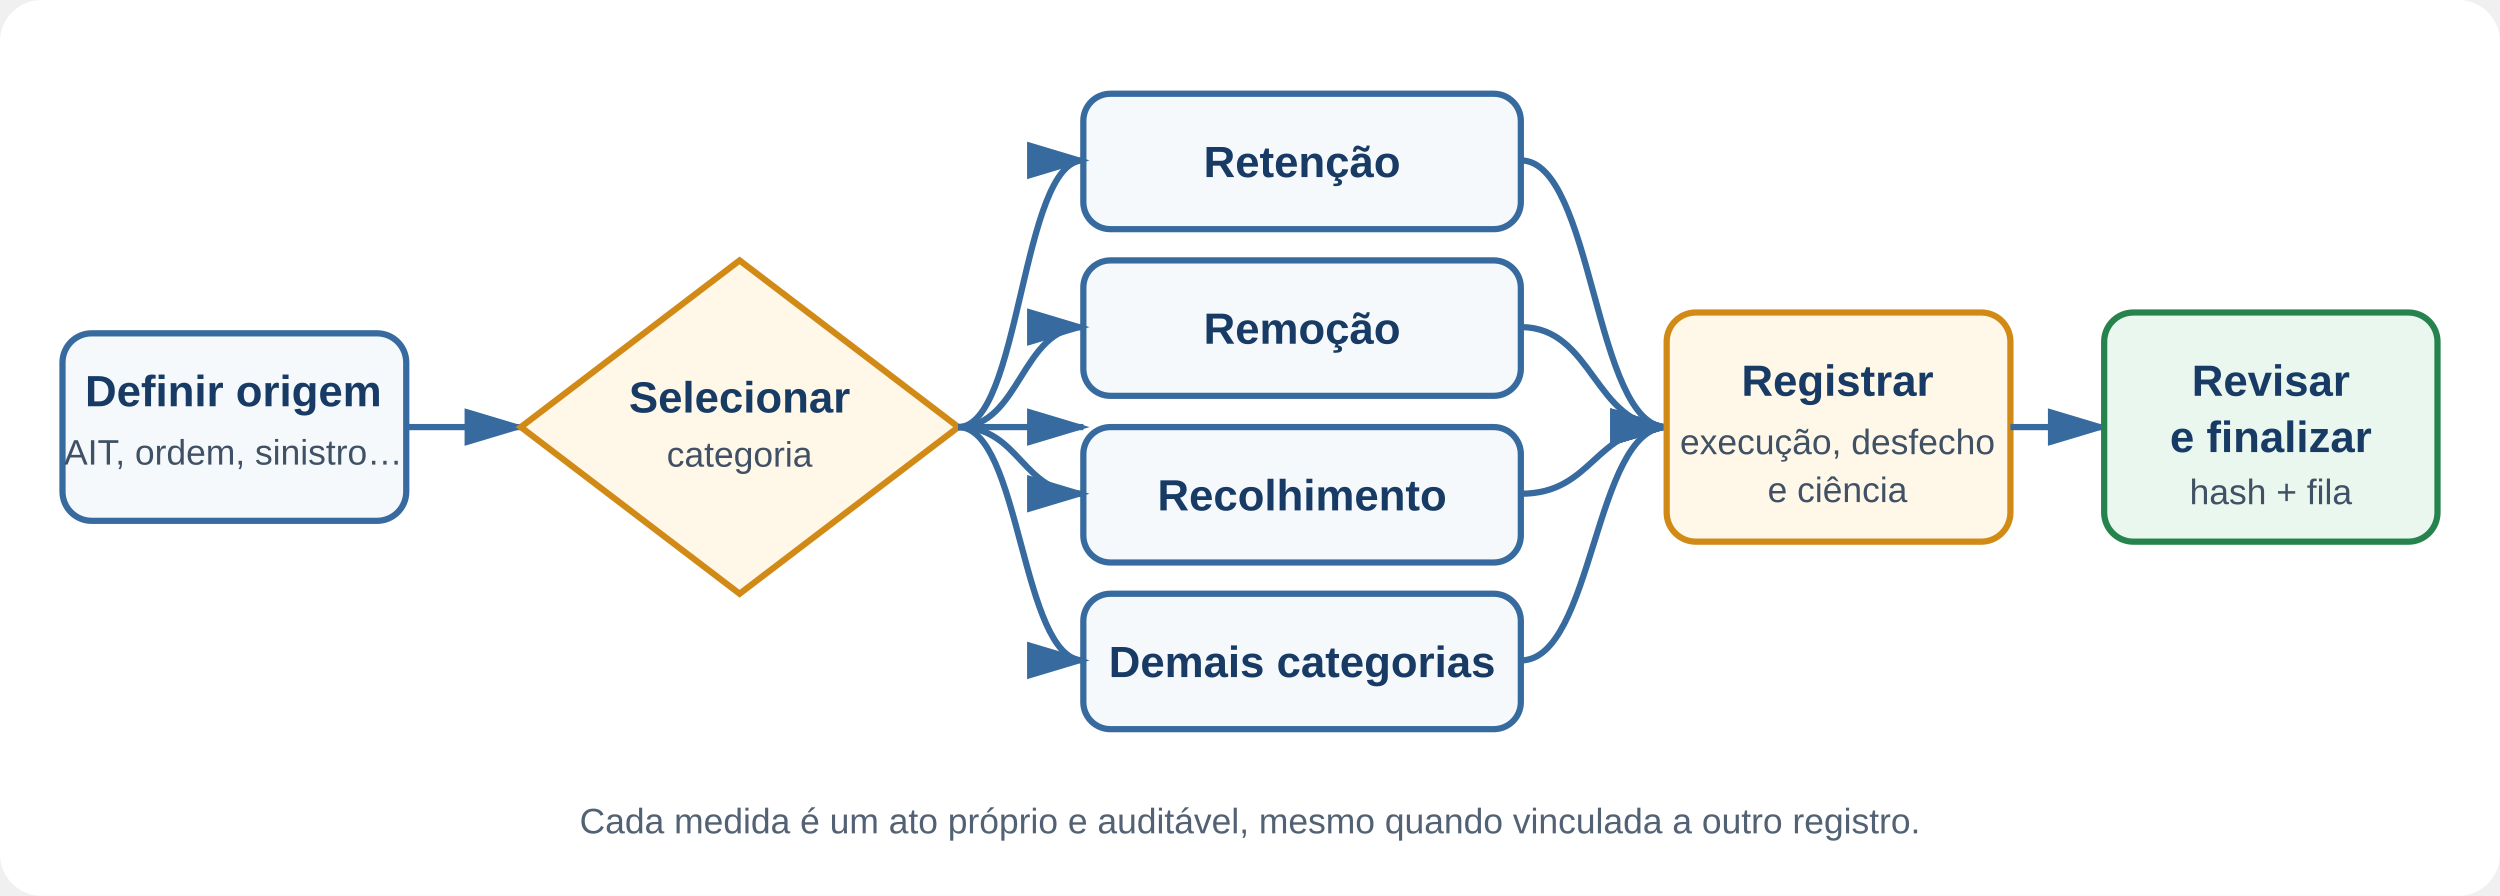
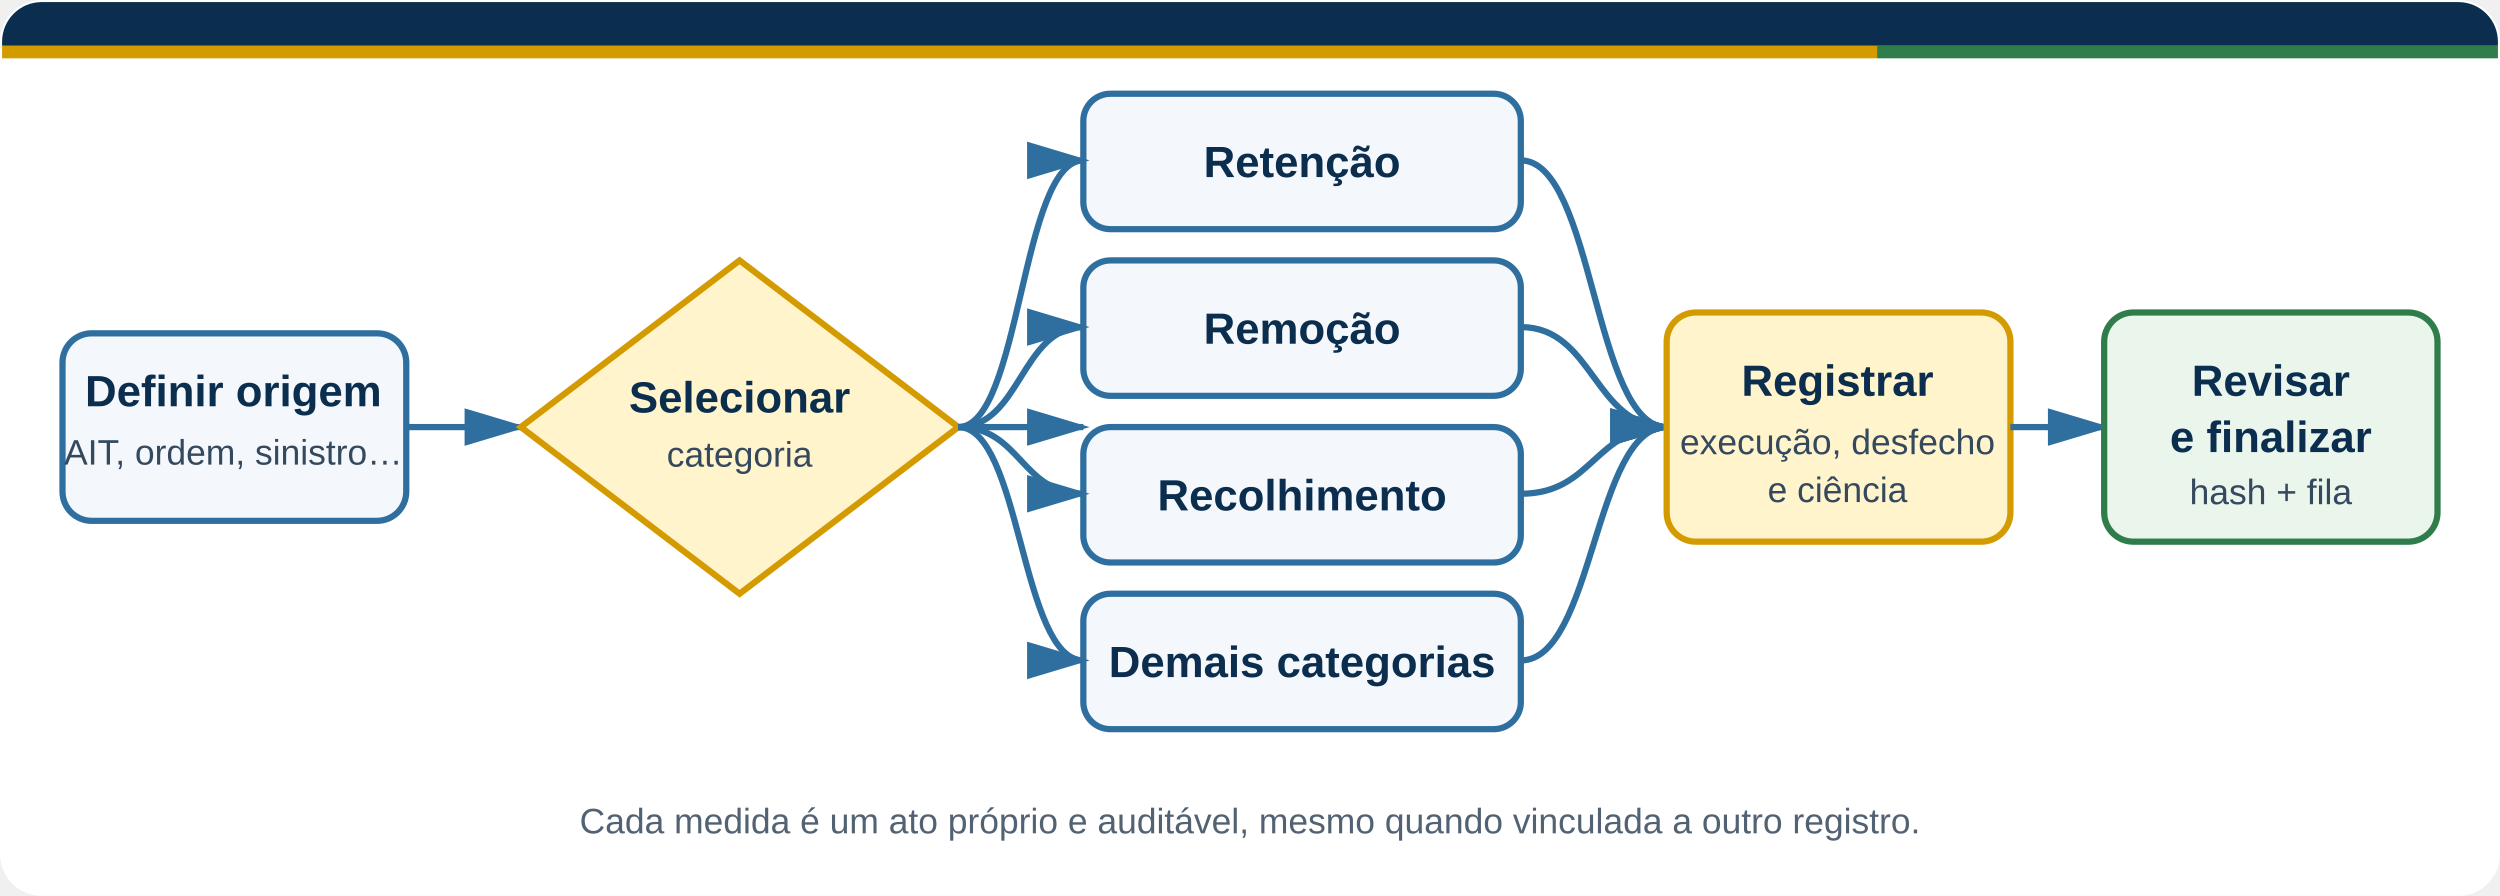
<svg xmlns="http://www.w3.org/2000/svg" viewBox="0 0 1200 430" role="img" aria-labelledby="title desc">
  <defs>
    <marker id="a" markerWidth="10" markerHeight="10" refX="9" refY="3" orient="auto">
-       <path d="M0 0 10 3 0 6Z" fill="#376a9e" />
+       <path d="M0 0 10 3 0 6Z" fill="#2f6f9f" />
    </marker>
-     <style>.b{fill:#f6f9fc;stroke:#376a9e;stroke-width:3}.c{fill:#fff8e8;stroke:#d18a16;stroke-width:3}.d{fill:#eaf7ef;stroke:#27834d;stroke-width:3}.l{stroke:#376a9e;stroke-width:3;fill:none;marker-end:url(#a)}.t{font:600 21px Arial;fill:#173b64;text-anchor:middle}.s{font:17px Arial;fill:#405166;text-anchor:middle}.n{font:17px Arial;fill:#526174;text-anchor:middle}</style>
+     <style>.b{fill:#f4f8fc;stroke:#2f6f9f;stroke-width:3}.c{fill:#fff4cc;stroke:#d49b00;stroke-width:3}.d{fill:#eaf5ec;stroke:#2f7d4a;stroke-width:3}.l{stroke:#2f6f9f;stroke-width:3;fill:none;marker-end:url(#a)}.t{font:600 21px Calibri,Arial,sans-serif;fill:#0b2e4f;text-anchor:middle}.s{font:17px Calibri,Arial,sans-serif;fill:#34495e;text-anchor:middle}.n{font:17px Calibri,Arial,sans-serif;fill:#536273;text-anchor:middle}</style>
  </defs>
  <rect width="1200" height="430" rx="20" fill="#fff" />
+   <path d="M20 1h1160a19 19 0 0 1 19 19v2H1v-2A19 19 0 0 1 20 1Z" fill="#0b2e4f" />
+   <path d="M1 22h900v6H1Z" fill="#d49b00" />
+   <path d="M901 22h298v6H901Z" fill="#2f7d4a" />
  <rect class="b" x="30" y="160" width="165" height="90" rx="14" />
  <text class="t" x="112" y="195">Definir origem</text>
  <text class="s" x="112" y="223">AIT, ordem, sinistro…</text>
  <path class="l" d="M195 205H250" />
  <polygon class="c" points="355,125 460,205 355,285 250,205" />
  <text class="t" x="355" y="198">Selecionar</text>
  <text class="s" x="355" y="224">categoria</text>
  <path class="l" d="M460 205H520" />
  <rect class="b" x="520" y="45" width="210" height="65" rx="13" />
  <text class="t" x="625" y="85">Retenção</text>
  <rect class="b" x="520" y="125" width="210" height="65" rx="13" />
  <text class="t" x="625" y="165">Remoção</text>
  <rect class="b" x="520" y="205" width="210" height="65" rx="13" />
  <text class="t" x="625" y="245">Recolhimento</text>
  <rect class="b" x="520" y="285" width="210" height="65" rx="13" />
  <text class="t" x="625" y="325">Demais categorias</text>
  <path class="l" d="M460 205 C490 205 490 77 520 77" />
  <path class="l" d="M460 205 C490 205 490 157 520 157" />
  <path class="l" d="M460 205 C490 205 490 237 520 237" />
  <path class="l" d="M460 205 C490 205 490 317 520 317" />
  <path class="l" d="M730 77 C765 77 765 205 800 205" />
  <path class="l" d="M730 157 C765 157 765 205 800 205" />
  <path class="l" d="M730 237 C765 237 765 205 800 205" />
  <path class="l" d="M730 317 C765 317 765 205 800 205" />
  <rect class="c" x="800" y="150" width="165" height="110" rx="14" />
  <text class="t" x="882" y="190">Registrar</text>
  <text class="s" x="882" y="218">execução, desfecho</text>
  <text class="s" x="882" y="241">e ciência</text>
  <path class="l" d="M965 205H1010" />
  <rect class="d" x="1010" y="150" width="160" height="110" rx="14" />
  <text class="t" x="1090" y="190">Revisar</text>
  <text class="t" x="1090" y="217">e finalizar</text>
  <text class="s" x="1090" y="242">hash + fila</text>
  <text class="n" x="600" y="400">Cada medida é um ato próprio e auditável, mesmo quando vinculada a outro registro.</text>
</svg>
